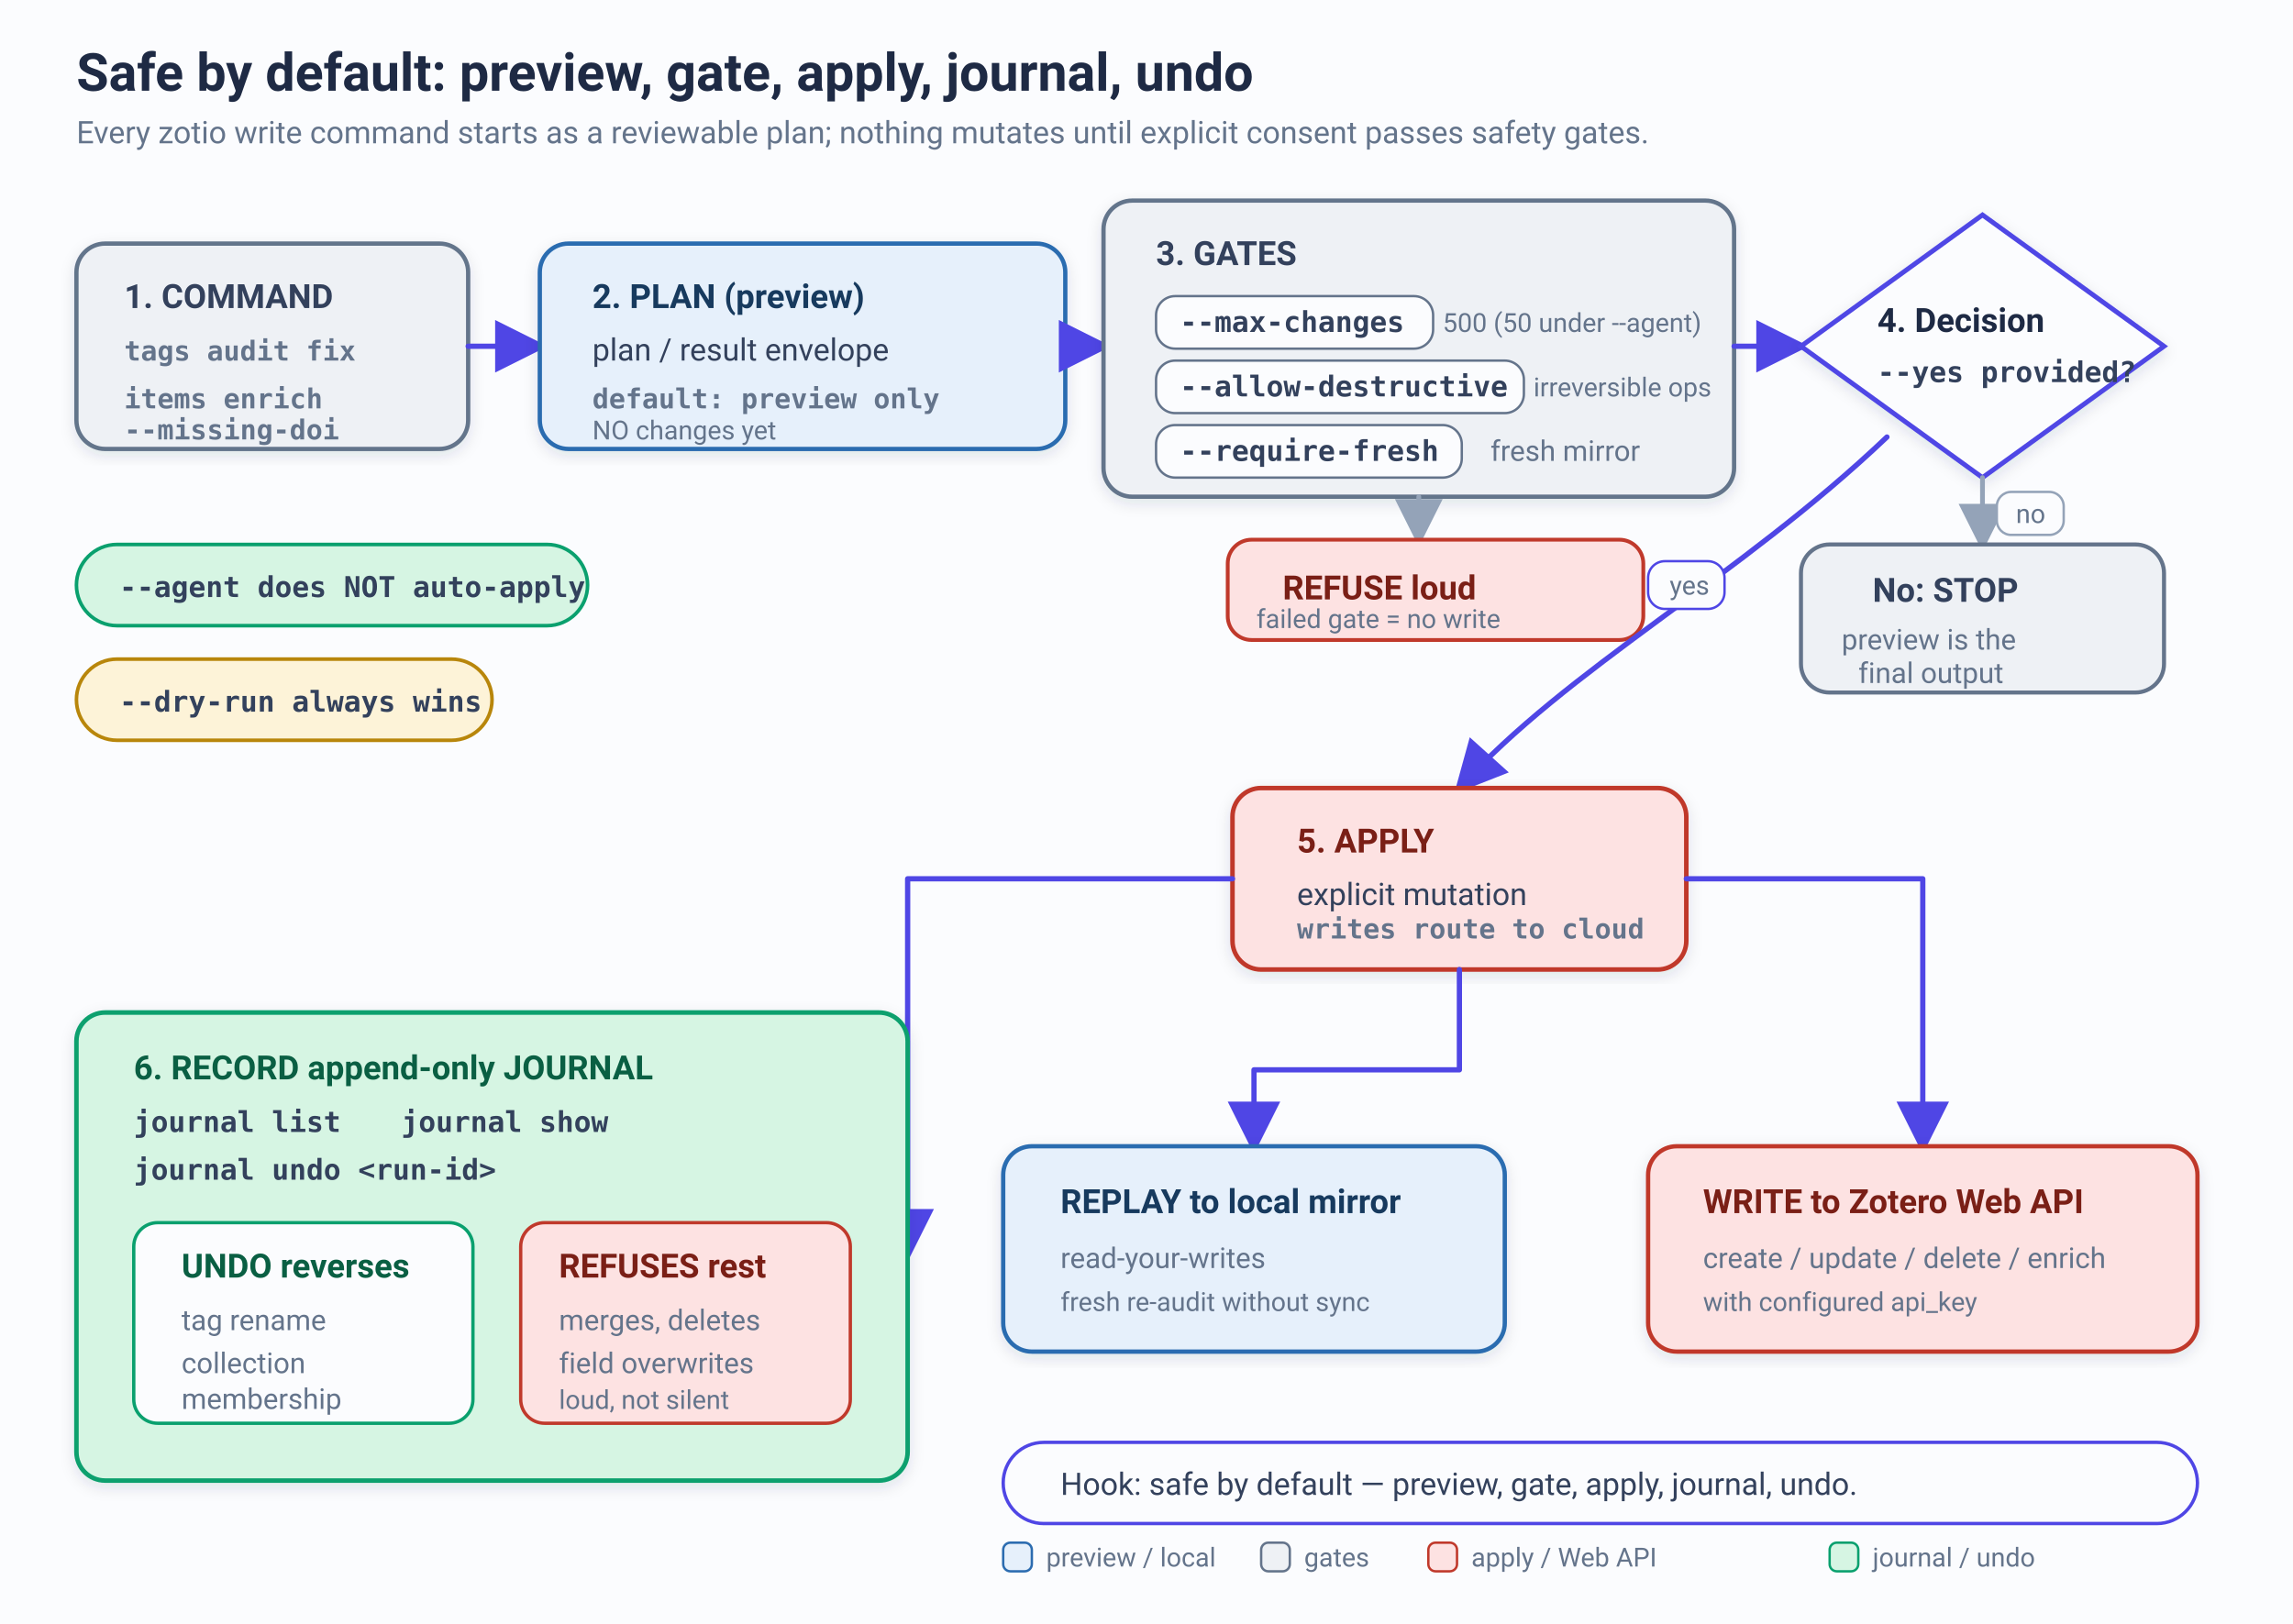
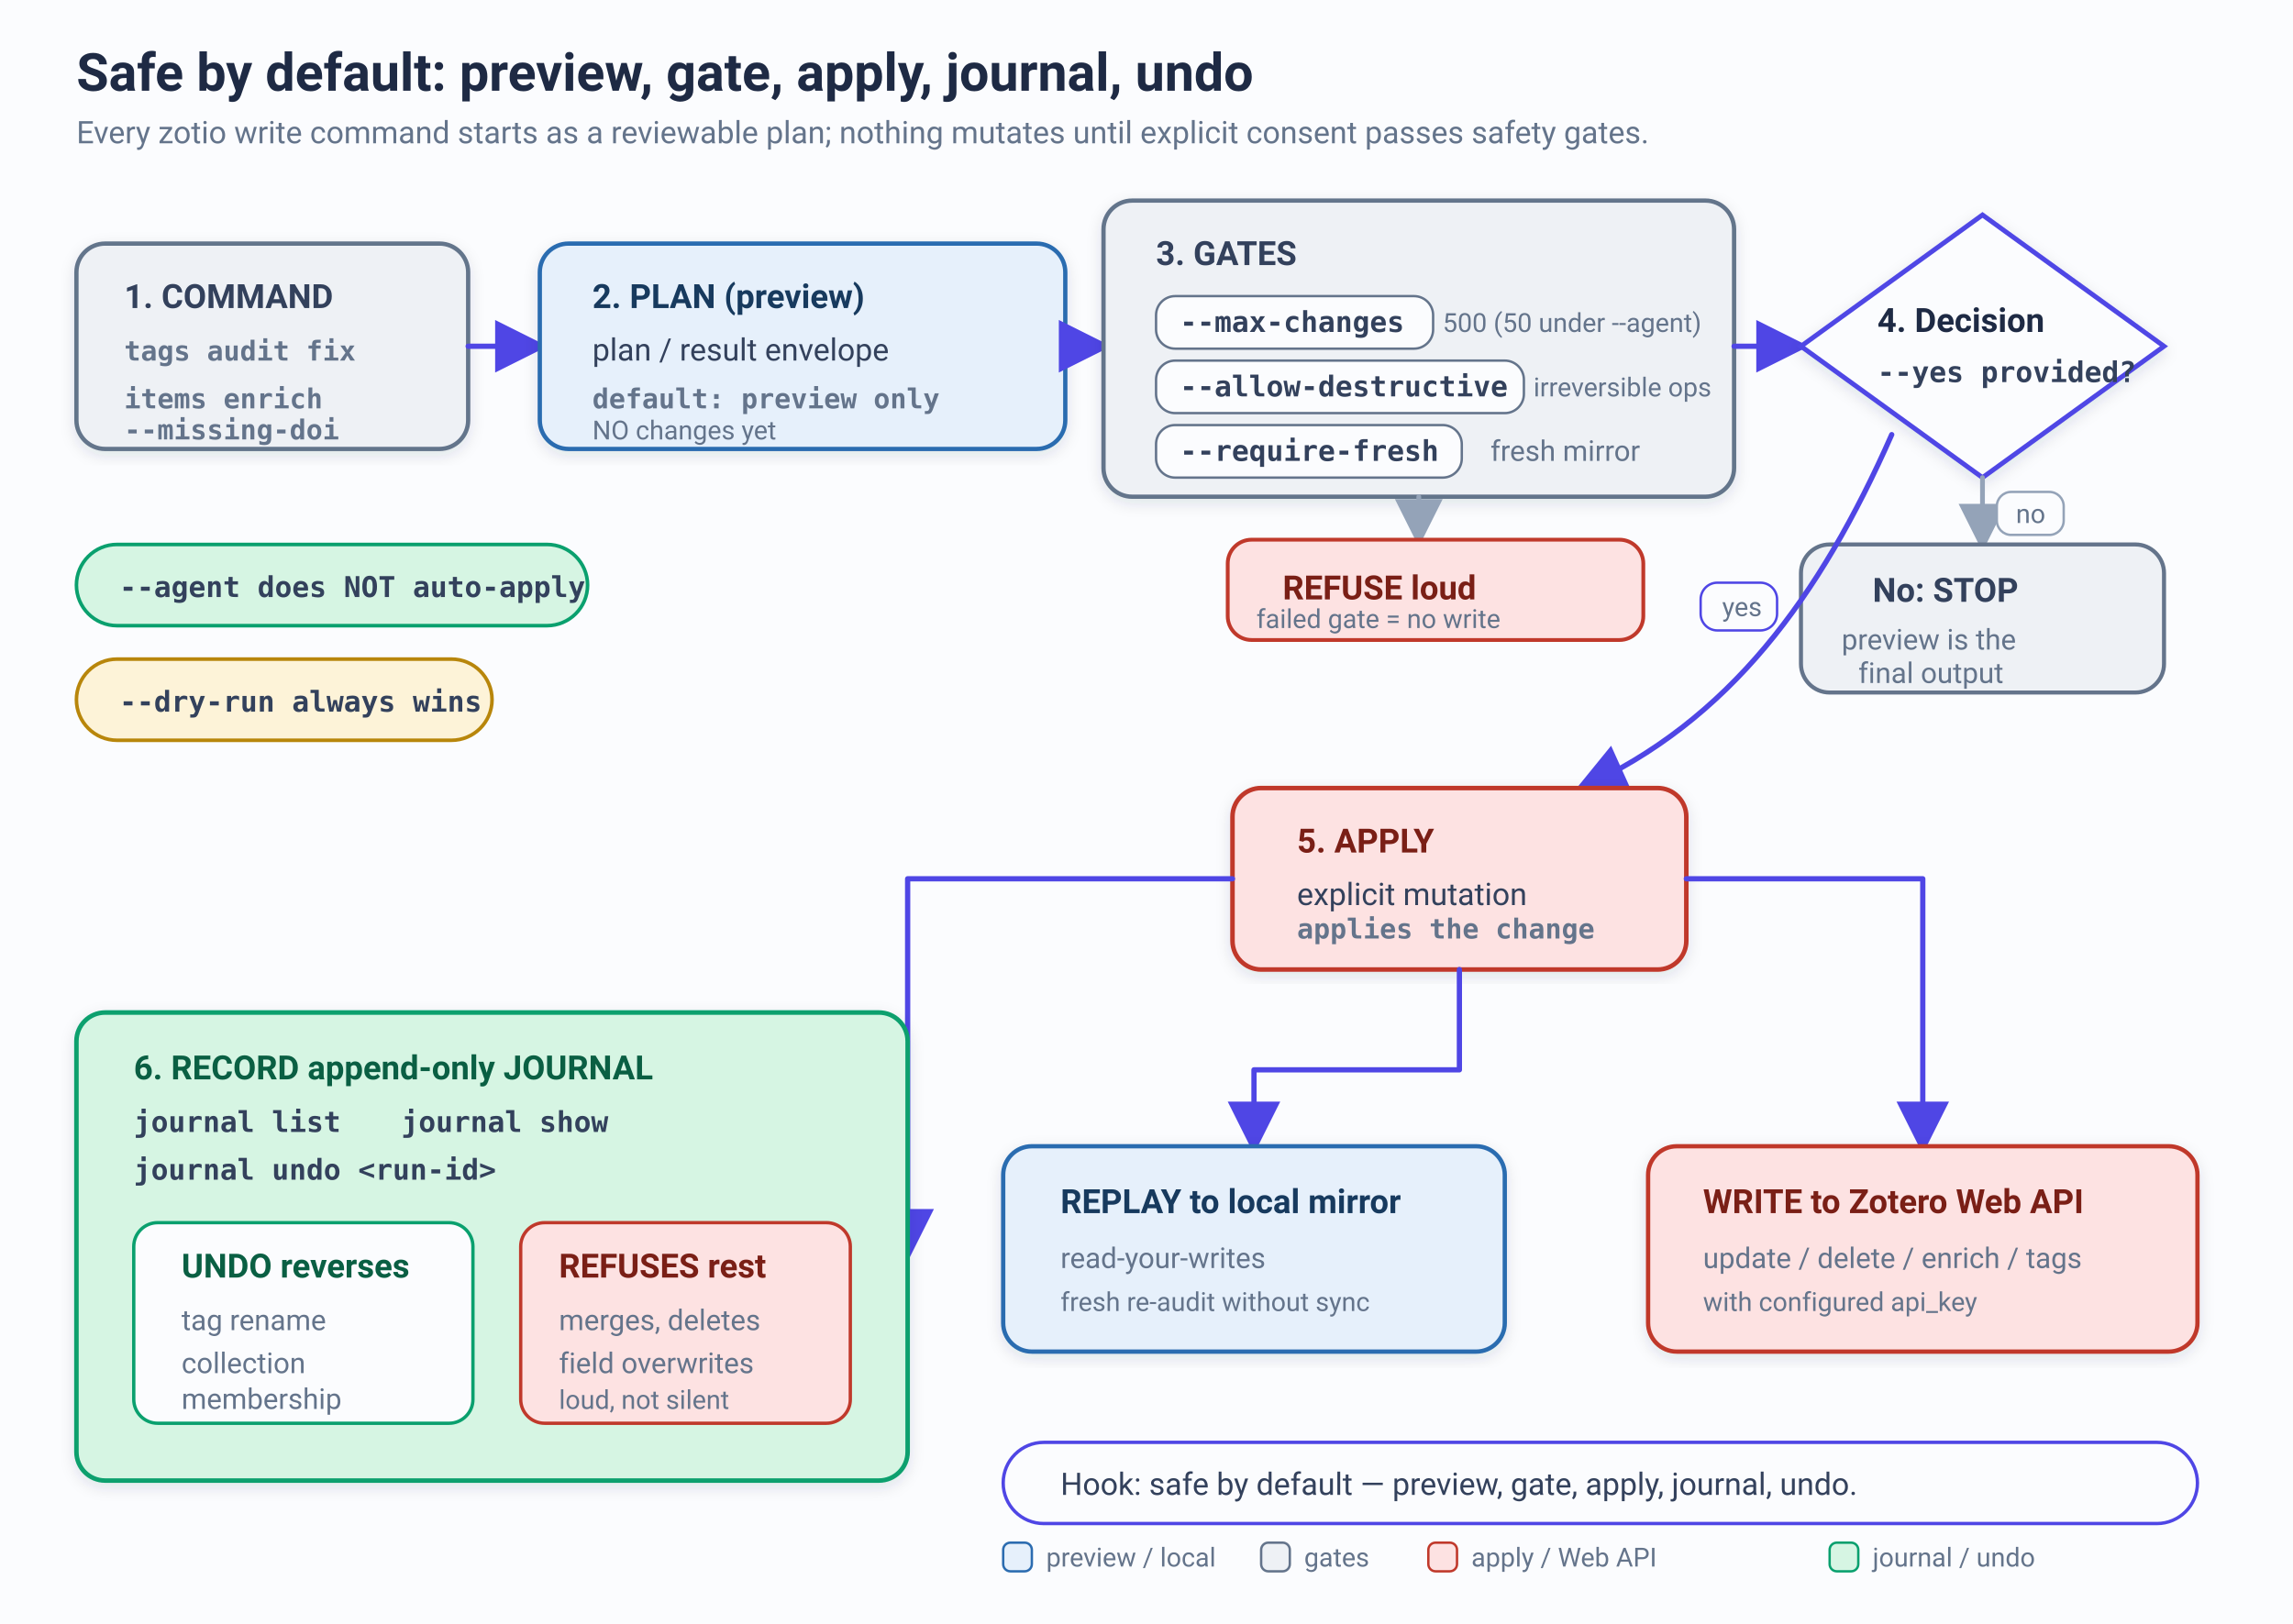
<svg xmlns="http://www.w3.org/2000/svg" width="960" height="680" viewBox="0 0 960 680" role="img" aria-labelledby="title desc">
  <defs>
    <filter id="shadow" x="-8%" y="-8%" width="116%" height="116%">
      <feDropShadow dx="0" dy="2" stdDeviation="3" flood-color="#1e2a44" flood-opacity="0.12" />
    </filter>
    <marker id="arrow" markerWidth="10" markerHeight="10" refX="8.5" refY="5" orient="auto" markerUnits="strokeWidth">
      <path d="M 0 0 L 10 5 L 0 10 z" fill="#4f46e5" />
    </marker>
    <marker id="arrow-muted" markerWidth="10" markerHeight="10" refX="8.5" refY="5" orient="auto" markerUnits="strokeWidth">
      <path d="M 0 0 L 10 5 L 0 10 z" fill="#94a3b8" />
    </marker>
    <style>
      .title { font: 700 22px ui-sans-serif, -apple-system, Segoe UI, Roboto, Helvetica, Arial, sans-serif; fill: #1e2a44; }
      .subtitle { font: 13px ui-sans-serif, -apple-system, Segoe UI, Roboto, Helvetica, Arial, sans-serif; fill: #64748b; }
      .node-title { font: 700 14px ui-sans-serif, -apple-system, Segoe UI, Roboto, Helvetica, Arial, sans-serif; }
      .label { font: 13px ui-sans-serif, -apple-system, Segoe UI, Roboto, Helvetica, Arial, sans-serif; fill: #33415c; }
      .small { font: 12px ui-sans-serif, -apple-system, Segoe UI, Roboto, Helvetica, Arial, sans-serif; fill: #64748b; }
      .tiny { font: 11px ui-sans-serif, -apple-system, Segoe UI, Roboto, Helvetica, Arial, sans-serif; fill: #64748b; }
      .mono { font: 600 11.5px ui-monospace, SFMono-Regular, Menlo, monospace; fill: #64748b; }
      .mono-dark { font: 700 12px ui-monospace, SFMono-Regular, Menlo, monospace; fill: #33415c; }
      .flow { fill: none; stroke: #4f46e5; stroke-width: 2.2; stroke-linecap: round; stroke-linejoin: round; marker-end: url(#arrow); }
      .muted-flow { fill: none; stroke: #94a3b8; stroke-width: 2; stroke-linecap: round; stroke-linejoin: round; marker-end: url(#arrow-muted); }
      .card { rx: 12; filter: url(#shadow); }
      .badge { rx: 9; }
      .legend-text { font: 11px ui-sans-serif, -apple-system, Segoe UI, Roboto, Helvetica, Arial, sans-serif; fill: #64748b; }
    </style>
  </defs>
  <rect x="0" y="0" width="960" height="680" fill="#fbfcfe" />
  <text x="32" y="38" class="title">Safe by default: preview, gate, apply, journal, undo</text>
  <text x="32" y="60" class="subtitle">Every zotio write command starts as a reviewable plan; nothing mutates until explicit consent passes safety gates.</text>
  <g aria-label="legend">
    <rect x="420" y="646" width="12" height="12" rx="3" fill="#e6f0fb" stroke="#2c6cb0" />
    <text x="438" y="656" class="legend-text">preview / local</text>
    <rect x="528" y="646" width="12" height="12" rx="3" fill="#eef1f5" stroke="#64748b" />
    <text x="546" y="656" class="legend-text">gates</text>
    <rect x="598" y="646" width="12" height="12" rx="3" fill="#fde2e2" stroke="#c0392b" />
    <text x="616" y="656" class="legend-text">apply / Web API</text>
    <rect x="766" y="646" width="12" height="12" rx="3" fill="#d6f5e3" stroke="#0aa06e" />
    <text x="784" y="656" class="legend-text">journal / undo</text>
  </g>
  <g id="command">
    <rect class="card" x="32" y="102" width="164" height="86" rx="12" fill="#eef1f5" stroke="#64748b" stroke-width="1.8" />
    <text x="52" y="129" class="node-title" fill="#33415c">1. COMMAND</text>
    <text x="52" y="151" class="mono">tags audit fix</text>
    <text x="52" y="171" class="mono">items enrich</text>
    <text x="52" y="184" class="mono">--missing-doi</text>
  </g>
  <path class="flow" d="M196 145 H226" />
  <g id="plan">
    <rect class="card" x="226" y="102" width="220" height="86" rx="12" fill="#e6f0fb" stroke="#2c6cb0" stroke-width="1.8" />
    <text x="248" y="129" class="node-title" fill="#173a5e">2. PLAN (preview)</text>
    <text x="248" y="151" class="label" fill="#173a5e">plan / result envelope</text>
    <text x="248" y="171" class="mono">default: preview only</text>
    <text x="248" y="184" class="tiny">NO changes yet</text>
  </g>
  <path class="flow" d="M446 145 H462" />
  <g id="gates">
    <rect class="card" x="462" y="84" width="264" height="124" rx="12" fill="#eef1f5" stroke="#64748b" stroke-width="1.8" />
    <text x="484" y="111" class="node-title" fill="#33415c">3. GATES</text>
    <rect x="484" y="124" width="116" height="22" rx="8" fill="#fbfcfe" stroke="#64748b" stroke-width="1" />
    <text x="494" y="139" class="mono-dark">--max-changes</text>
    <text x="604" y="139" class="tiny">500 (50 under --agent)</text>
    <rect x="484" y="151" width="154" height="22" rx="8" fill="#fbfcfe" stroke="#64748b" stroke-width="1" />
    <text x="494" y="166" class="mono-dark">--allow-destructive</text>
    <text x="642" y="166" class="tiny">irreversible ops</text>
    <rect x="484" y="178" width="128" height="22" rx="8" fill="#fbfcfe" stroke="#64748b" stroke-width="1" />
    <text x="494" y="193" class="mono-dark">--require-fresh</text>
    <text x="624" y="193" class="small">fresh mirror</text>
  </g>
  <path class="flow" d="M726 145 H754" />
  <g id="gate-refusal">
    <path class="muted-flow" d="M594 208 V226" />
    <rect x="514" y="226" width="174" height="42" rx="10" fill="#fde2e2" stroke="#c0392b" stroke-width="1.6" />
    <text x="537" y="251" class="node-title" fill="#7a1f16">REFUSE loud</text>
    <text x="526" y="263" class="tiny" fill="#7a1f16">failed gate = no write</text>
  </g>
  <g id="decision">
    <polygon points="830,90 906,145 830,200 754,145" fill="#fbfcfe" stroke="#4f46e5" stroke-width="2" filter="url(#shadow)" />
    <text x="786" y="139" class="node-title" fill="#1e2a44">4. Decision</text>
    <text x="786" y="160" class="mono-dark">--yes provided?</text>
  </g>
  <g id="preview-stop">
    <path class="muted-flow" d="M830 200 V228" />
    <rect x="754" y="228" width="152" height="62" rx="12" fill="#eef1f5" stroke="#64748b" stroke-width="1.7" />
    <text x="784" y="252" class="node-title" fill="#33415c">No: STOP</text>
    <text x="771" y="272" class="small">preview is the</text>
    <text x="778" y="286" class="small">final output</text>
    <rect x="836" y="206" width="28" height="18" rx="6" fill="#fbfcfe" stroke="#94a3b8" stroke-width="1" />
    <text x="844" y="219" class="tiny">no</text>
  </g>
-   <path class="flow" d="M790 183 C728 242 656 280 611 330" />
-   <rect x="690" y="235" width="32" height="20" rx="7" fill="#fbfcfe" stroke="#4f46e5" stroke-width="1" />
-   <text x="699" y="249" class="tiny" fill="#4f46e5">yes</text>
+   <path class="flow" d="M792 182 C762 250 724 302 662 330" />
+   <rect x="712" y="244" width="32" height="20" rx="7" fill="#fbfcfe" stroke="#4f46e5" stroke-width="1" />
+   <text x="721" y="258" class="tiny" fill="#4f46e5">yes</text>
  <g id="apply">
    <rect class="card" x="516" y="330" width="190" height="76" rx="12" fill="#fde2e2" stroke="#c0392b" stroke-width="1.9" />
    <text x="543" y="357" class="node-title" fill="#7a1f16">5. APPLY</text>
    <text x="543" y="379" class="label" fill="#7a1f16">explicit mutation</text>
-     <text x="543" y="393" class="mono" fill="#7a1f16">writes route to cloud</text>
+     <text x="543" y="393" class="mono" fill="#7a1f16">applies the change</text>
  </g>
  <g id="chips">
    <rect x="32" y="228" width="214" height="34" rx="17" fill="#d6f5e3" stroke="#0aa06e" stroke-width="1.5" />
    <text x="50" y="250" class="mono-dark" fill="#0a5f43">--agent does NOT auto-apply</text>
    <rect x="32" y="276" width="174" height="34" rx="17" fill="#fdf3d8" stroke="#b8860b" stroke-width="1.5" />
    <text x="50" y="298" class="mono-dark" fill="#6b4e0a">--dry-run always wins</text>
  </g>
  <path class="flow" d="M706 368 H805 V480" />
  <path class="flow" d="M611 406 V448 H525 V480" />
  <path class="flow" d="M516 368 H380 V525" />
  <g id="web-api">
    <rect class="card" x="690" y="480" width="230" height="86" rx="12" fill="#fde2e2" stroke="#c0392b" stroke-width="1.8" />
    <text x="713" y="508" class="node-title" fill="#7a1f16">WRITE to Zotero Web API</text>
-     <text x="713" y="531" class="small" fill="#7a1f16">create / update / delete / enrich</text>
+     <text x="713" y="531" class="small" fill="#7a1f16">update / delete / enrich / tags</text>
    <text x="713" y="549" class="tiny">with configured api_key</text>
  </g>
  <g id="mirror">
    <rect class="card" x="420" y="480" width="210" height="86" rx="12" fill="#e6f0fb" stroke="#2c6cb0" stroke-width="1.8" />
    <text x="444" y="508" class="node-title" fill="#173a5e">REPLAY to local mirror</text>
    <text x="444" y="531" class="small" fill="#173a5e">read-your-writes</text>
    <text x="444" y="549" class="tiny">fresh re-audit without sync</text>
  </g>
  <g id="journal">
    <rect class="card" x="32" y="424" width="348" height="196" rx="12" fill="#d6f5e3" stroke="#0aa06e" stroke-width="1.9" />
    <text x="56" y="452" class="node-title" fill="#0a5f43">6. RECORD append-only JOURNAL</text>
    <text x="56" y="474" class="mono-dark" fill="#0a5f43">journal list</text>
    <text x="168" y="474" class="mono-dark" fill="#0a5f43">journal show</text>
    <text x="56" y="494" class="mono-dark" fill="#0a5f43">journal undo &lt;run-id&gt;</text>
    <rect x="56" y="512" width="142" height="84" rx="10" fill="#fbfcfe" stroke="#0aa06e" stroke-width="1.4" />
    <text x="76" y="535" class="node-title" fill="#0a5f43">UNDO reverses</text>
    <text x="76" y="557" class="small" fill="#0a5f43">tag rename</text>
    <text x="76" y="575" class="small" fill="#0a5f43">collection</text>
    <text x="76" y="590" class="small" fill="#0a5f43">membership</text>
    <rect x="218" y="512" width="138" height="84" rx="10" fill="#fde2e2" stroke="#c0392b" stroke-width="1.4" />
    <text x="234" y="535" class="node-title" fill="#7a1f16">REFUSES rest</text>
    <text x="234" y="557" class="small" fill="#7a1f16">merges, deletes</text>
    <text x="234" y="575" class="small" fill="#7a1f16">field overwrites</text>
    <text x="234" y="590" class="tiny" fill="#7a1f16">loud, not silent</text>
  </g>
  <g id="bottom-hook">
    <rect x="420" y="604" width="500" height="34" rx="17" fill="#fbfcfe" stroke="#4f46e5" stroke-width="1.4" />
    <text x="444" y="626" class="label" fill="#1e2a44">Hook: safe by default — preview, gate, apply, journal, undo.</text>
  </g>
</svg>
